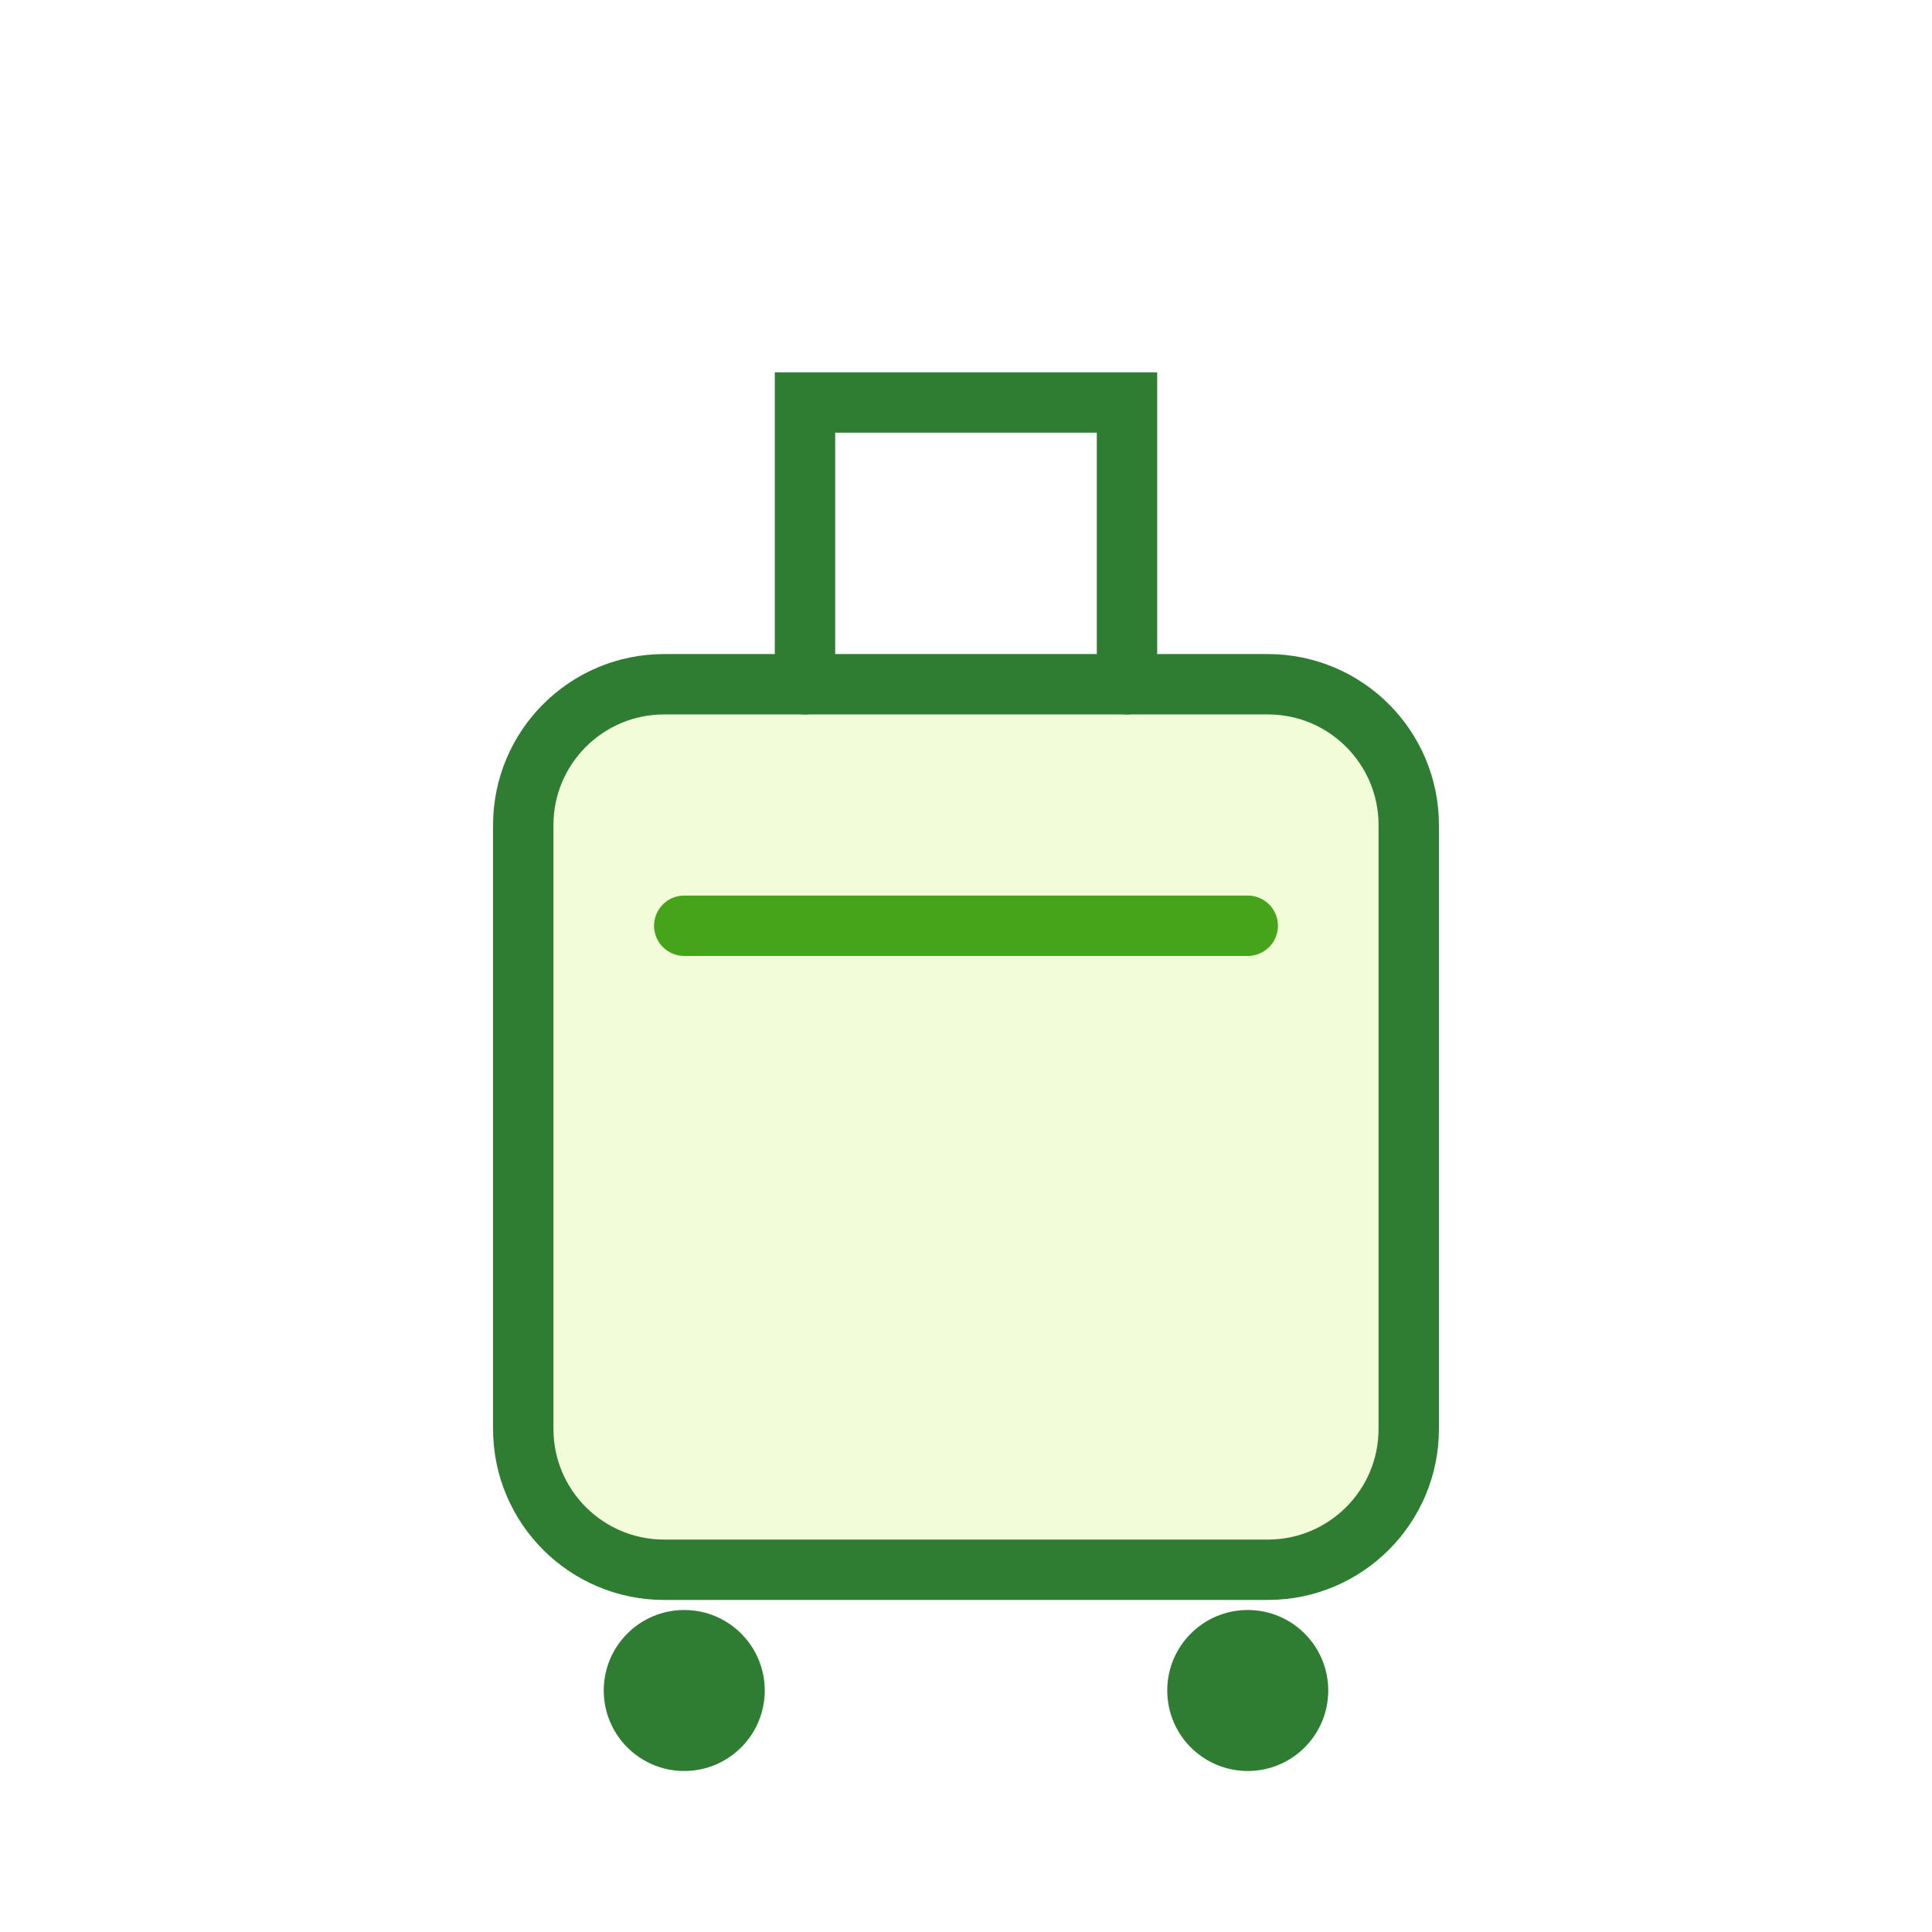
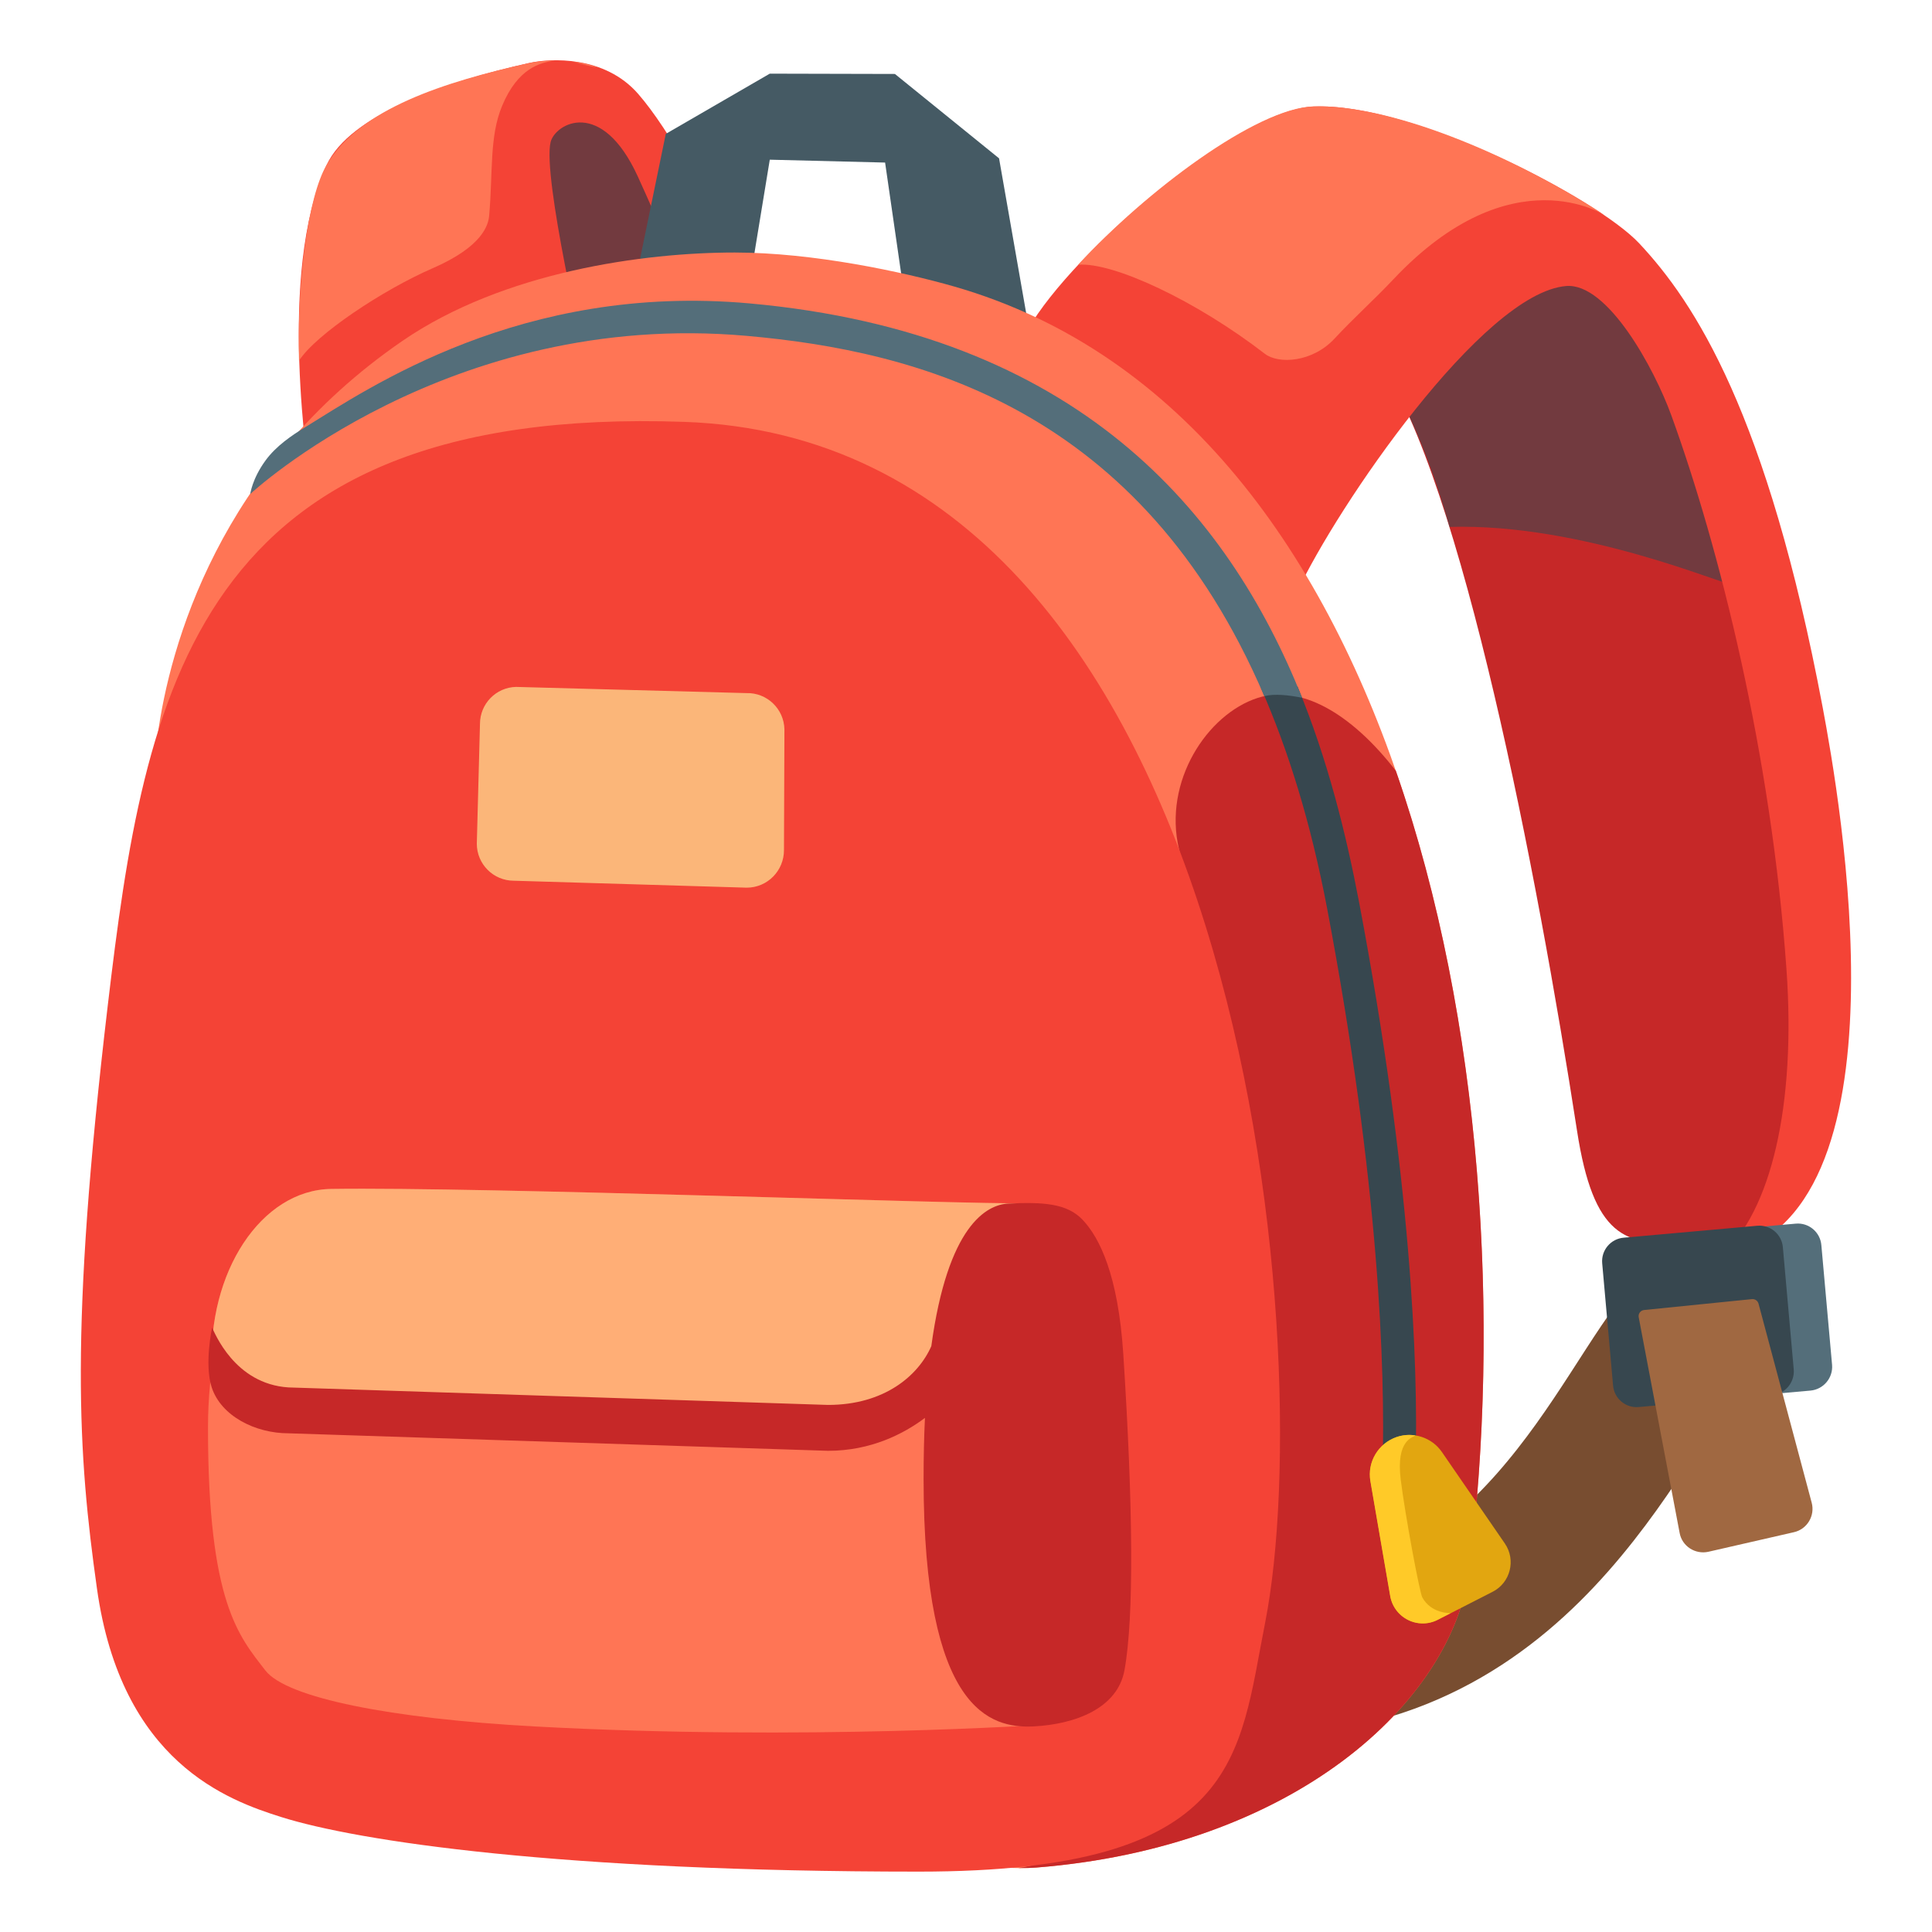
- <svg xmlns="http://www.w3.org/2000/svg" viewBox="0 0 96 96" fill="none">
-   <rect x="26" y="34" width="44" height="44" rx="7" fill="#F2FCD9" stroke="#2E7D33" stroke-width="3" />
-   <path d="M40 34V20h16v14" stroke="#2E7D33" stroke-width="3" stroke-linecap="round" />
-   <path d="M34 46h28" stroke="#46A41A" stroke-width="3" stroke-linecap="round" />
-   <circle cx="34" cy="84" r="4" fill="#2E7D33" />
-   <circle cx="62" cy="84" r="4" fill="#2E7D33" />
+ <svg xmlns="http://www.w3.org/2000/svg" version="1.1" id="Layer_6" x="0px" y="0px" viewBox="0 0 128 128" style="enable-background:new 0 0 128 128;" xml:space="preserve">
+   <g>
+     <polygon style="fill:#C62828;" points="31.37,26.45 31.54,8.02 40,5.43 49.75,22.16  " />
+     <path style="opacity:0.59;fill:#37474F;" d="M36.76,20.48c0,0-2.6-11.89,0.34-13.07c5.23-2.09,9.31,11.65,9.31,11.65L36.76,20.48z" />
+     <path style="fill:#F44336;" d="M20.59,32.81c-0.09-1.63-2.29-14.63,1.05-21.88c1.53-3.31,7.81-5.51,13.43-6.76   c1.39-0.31,4.98-0.51,7.21,2.05c2.01,2.31,4.98,7.37,7.91,15l-2.11,4.54c0,0-2.91-7.7-5.82-14.06c-2.41-5.27-5.47-3.52-5.78-2.29   c-0.56,2.26,2.3,14.51,2.3,14.51C34.62,25.69,20.59,32.81,20.59,32.81z" />
+   </g>
+   <g>
+     <polygon style="fill:#455A64;" points="42.36,17.37 44.11,8.87 51,4.88 59.29,4.9 66.19,10.49 68.1,21.39 59.77,18.58 58.64,10.77    51,10.58 49.98,16.79  " />
+   </g>
+   <g>
+     <path style="fill:#FF7555;" d="M35.06,4.18c-5.62,1.24-11.27,3.03-13.43,6.76c-1.24,2.14-1.96,7.75-1.82,12.96   c1.09-1.72,5.54-4.69,8.86-6.13c3.31-1.44,3.69-2.87,3.74-3.5c0.25-2.86,0.01-5.22,0.85-7.24c1.06-2.56,2.57-2.88,3.45-3.01   C36.04,4.02,35.45,4.09,35.06,4.18z" />
+     <path style="fill:#FF7555;" d="M39.59,4.46c-0.54-0.19-1.08-0.31-1.6-0.37C38.53,4.23,39.06,4.41,39.59,4.46z" />
+   </g>
+   <path style="fill:none;stroke:#784D30;stroke-width:9.816;stroke-miterlimit:10;" d="M89.99,109.24  c14.88-3.95,19.32-20.76,23.54-22.17" />
+   <path style="fill:#C62828;" d="M104.48,74.9c1.09,7.09,3.23,7.62,6.96,7.43c5.65-0.28,6.27-1.58,7.53-11.26  c1.56-12.02-2.95-28.77-6.84-40.25c-2.06-6.08-1.85-10.25-6.44-14.89c-2.52-2.55-12.33-6.3-15.18-1.42  c-1.96,3.36-0.98,6.77,0.89,9.47C96.83,31.84,101.83,57.75,104.48,74.9z" />
+   <path style="opacity:0.59;fill:#37474F;" d="M93.06,26.91c1.04,2.13,2.11,4.89,2.98,8c8.86-0.27,18.46,3.98,18.46,3.72  c0-0.22-0.75-5.99-3.19-11.71c-1.06-2.48-4.29-9.28-8.29-8.62C97.99,19.14,93.06,26.91,93.06,26.91z" />
+   <path style="fill:#F44336;" d="M85.95,39.19c2.61-5.58,12.26-19.78,17.81-20.24c2.75-0.23,5.84,5.46,6.97,8.57  c3.17,8.73,6.62,22.43,7.63,36.73c0.63,8.92-1,16.02-4.36,18.97c12.88-2.41,7.85-30.52,6.76-36.34  c-3.67-19.49-8.48-26.84-12.17-30.77c-2.82-3-15.1-9.35-21.58-9.05c-4.99,0.23-15.91,9.56-18.89,14.73  C67.24,23.31,85.95,39.19,85.95,39.19z" />
+   <path style="fill:#FF7555;" d="M68.66,123.73c16.9-1.34,27.59-10.84,28.71-19.85c3.86-31.14-3.77-76.17-34.16-84.9  c-3.39-0.97-9.35-2.25-14.53-2.25c-6.03,0-15.33,1.27-22.01,5.85c-12.18,8.36-15.43,20.26-16.23,26.16  C7.49,70.37,47.4,125.42,68.66,123.73z" />
+   <path style="fill:#C62828;" d="M97.37,103.88c2.01-16.2,0.91-36.15-4.89-52.81c-3.02-3.9-6.38-5.73-9.16-4.83  c-3.34,1.08-6.27,5.53-5.21,10.01c0,0,8.09,32.46,2.59,52.99c-3.64,13.59-13.23,14.52-13.23,14.52c0.4,0,0.8,0,1.19-0.03  C85.57,122.39,96.25,112.89,97.37,103.88z" />
+   <path style="fill:#F44336;" d="M18.62,120.38c5.1,1.61,18.51,3.62,42.26,3.62c21.33,0,21.18-7.59,22.94-16.5  c3.62-18.38-1.34-78.26-38.49-79.55C12.84,26.81,9.59,45.89,7.14,66.61c-2.56,21.67-1.96,29.78-0.72,38.61  C8.03,116.76,15.11,119.27,18.62,120.38z" />
+   <path style="fill:#37474F;" d="M90.05,59.81c-0.86-4.52-2.08-9.49-4.09-14.34l-2.42,0.11c1.81,4.11,3.31,8.94,4.39,14.63  c3.45,18.23,3.85,30.45,3.67,37.08c-0.11,3.98,2.08,4,2.19-0.25C93.96,90.23,93.5,78.05,90.05,59.81z" />
+   <path style="fill:#E2A610;" d="M92.53,95.21L92.53,95.21c-1.21,0.42-1.95,1.66-1.73,2.92l1.3,7.54c0.21,1.49,1.83,2.33,3.17,1.64  l3.62-1.85c1.18-0.6,1.56-2.11,0.81-3.2l-4.17-6.06C94.87,95.24,93.64,94.83,92.53,95.21z" />
+   <path style="fill:#FFCA28;" d="M94.23,105.83c-0.18-0.33-1.14-5.47-1.43-7.81c-0.32-2.63,0.81-2.78,0.98-2.92  c-0.49-0.07-0.87-0.02-1.26,0.11c-1.21,0.42-1.95,1.65-1.73,2.92l1.3,7.54c0.15,1.03,0.96,1.75,1.89,1.87  c0.42,0.05,0.86-0.01,1.28-0.23l0.84-0.43C96.06,106.87,94.82,106.91,94.23,105.83z" />
+   <path style="fill:#546E7A;" d="M119.95,92.13l-9.34,0.83c-0.86,0.08-1.63-0.56-1.7-1.43l-0.71-7.93c-0.08-0.86,0.56-1.63,1.43-1.7  l9.34-0.83c0.86-0.08,1.63,0.56,1.7,1.43l0.71,7.93C121.45,91.29,120.81,92.05,119.95,92.13z" />
+   <path style="fill:#37474F;" d="M117.41,92.43l-8.84,0.79c-0.86,0.08-1.63-0.56-1.7-1.43l-0.72-8.09c-0.08-0.86,0.56-1.63,1.43-1.7  l8.84-0.79c0.86-0.08,1.63,0.56,1.7,1.43l0.72,8.09C118.91,91.59,118.27,92.35,117.41,92.43z" />
+   <g>
+     <path style="fill:#A06841;" d="M111.28,101.56l-2.71-14.28c-0.05-0.24,0.12-0.47,0.37-0.49l7.13-0.72c0.2-0.02,0.39,0.11,0.44,0.31   l3.52,13.18c0.23,0.86-0.3,1.75-1.17,1.95l-5.68,1.3C112.31,103,111.44,102.44,111.28,101.56z" />
+   </g>
+   <path style="opacity:0.65;fill:#FFF59D;" d="M49.47,58.81l-15.43-0.46c-1.35,0-2.45-1.1-2.45-2.45l0.21-7.94  c0-1.33,1.06-2.42,2.39-2.45l15.26,0.41c1.36-0.04,2.49,1.04,2.52,2.4l-0.03,7.99C51.95,57.68,50.85,58.81,49.47,58.81z" />
+   <path style="fill:#FF7555;" d="M87.01,7.05c-3.78,0.12-11.09,5.62-15.58,10.49c2.32-0.19,7.81,2.38,12.37,5.9  c0.91,0.7,3.15,0.57,4.61-1c1.33-1.43,2.58-2.53,3.92-3.95c7.86-8.33,14.04-4.2,14.04-4.2C99.87,10.06,91.95,6.9,87.01,7.05z" />
+   <path style="fill:#546E7A;" d="M86.27,46.23c-4.93-12.32-14.88-24.17-36.62-26.13c-15.1-1.36-25.27,5.65-29.41,8.19  c-0.92,0.56-1.95,1.26-2.65,2.22c-0.89,1.22-1.01,2.22-1.01,2.22S29.68,20.5,49.45,22.25c11.3,1,26.14,4.77,34.31,23.87  C84.45,45.95,85.38,46.05,86.27,46.23z" />
+   <path style="fill:#FF7555;" d="M69.35,114.25c0,0-15.98,1.11-33.95,0.13c-9.47-0.52-16.41-1.88-17.82-3.71  c-1.74-2.26-3.8-4.45-3.8-16.07c0-7.83,2.89-14.14,8.49-14.28c4.28-0.11,49.21-0.6,45.82-0.6c-3.39,0-6.45,7.43-6.14,15.44  C62.71,114.79,69.35,114.25,69.35,114.25z" />
+   <path style="fill:#FF7555;" d="M53.67,94.6c0.35-0.1,3.53,0.18,6.07-1.59c0.96-0.67,1.72-1.23,2.33-1.87  c0.59-6,2.95-10.89,5.59-11.37c0.09-0.02,0.18-0.04,0.26-0.05C64,79.8,31.95,78.62,21.94,78.77c-4.64,0.07-8.22,5.53-7.9,11.95  c0.67,1.19,1.75,2.47,3.4,2.72C20.68,93.93,53.32,94.71,53.67,94.6z" />
+   <path style="opacity:0.45;fill:#FFF59D;" d="M53.67,94.6c0.35-0.1,3.53,0.18,6.07-1.59c0.96-0.67,1.72-1.23,2.33-1.87  c0.59-6,2.95-10.89,5.59-11.37c0.09-0.02,0.18-0.04,0.26-0.05C64,79.8,31.95,78.62,21.94,78.77c-4.64,0.07-8.22,5.53-7.9,11.95  c0.67,1.19,1.75,2.47,3.4,2.72C20.68,93.93,53.32,94.71,53.67,94.6z" />
+   <path style="fill:#C62828;" d="M74.42,89.7c-0.34-5.22-1.57-7.7-2.69-8.88c-1.03-1.1-2.64-1.19-4.93-1.08  c-1.42,0.07-4.01,1.43-5.1,9.46l0-0.01c-0.86,1.95-3.11,3.89-6.84,3.89l-35.75-1.16c-3.58-0.23-4.89-3.65-5.06-3.96  c0,0-0.52,2.41-0.03,3.94c0.62,1.92,2.9,3.06,5.09,3.06l35.75,1.16c2.85,0,5.02-1.13,6.42-2.18c-0.06,1.24-0.09,2.59-0.09,4.05  c0,15.36,4.43,16.52,7.26,16.39c2.83-0.14,5.6-1.22,6.05-3.73C75.14,107.14,75.07,99.76,74.42,89.7z" />
</svg>
